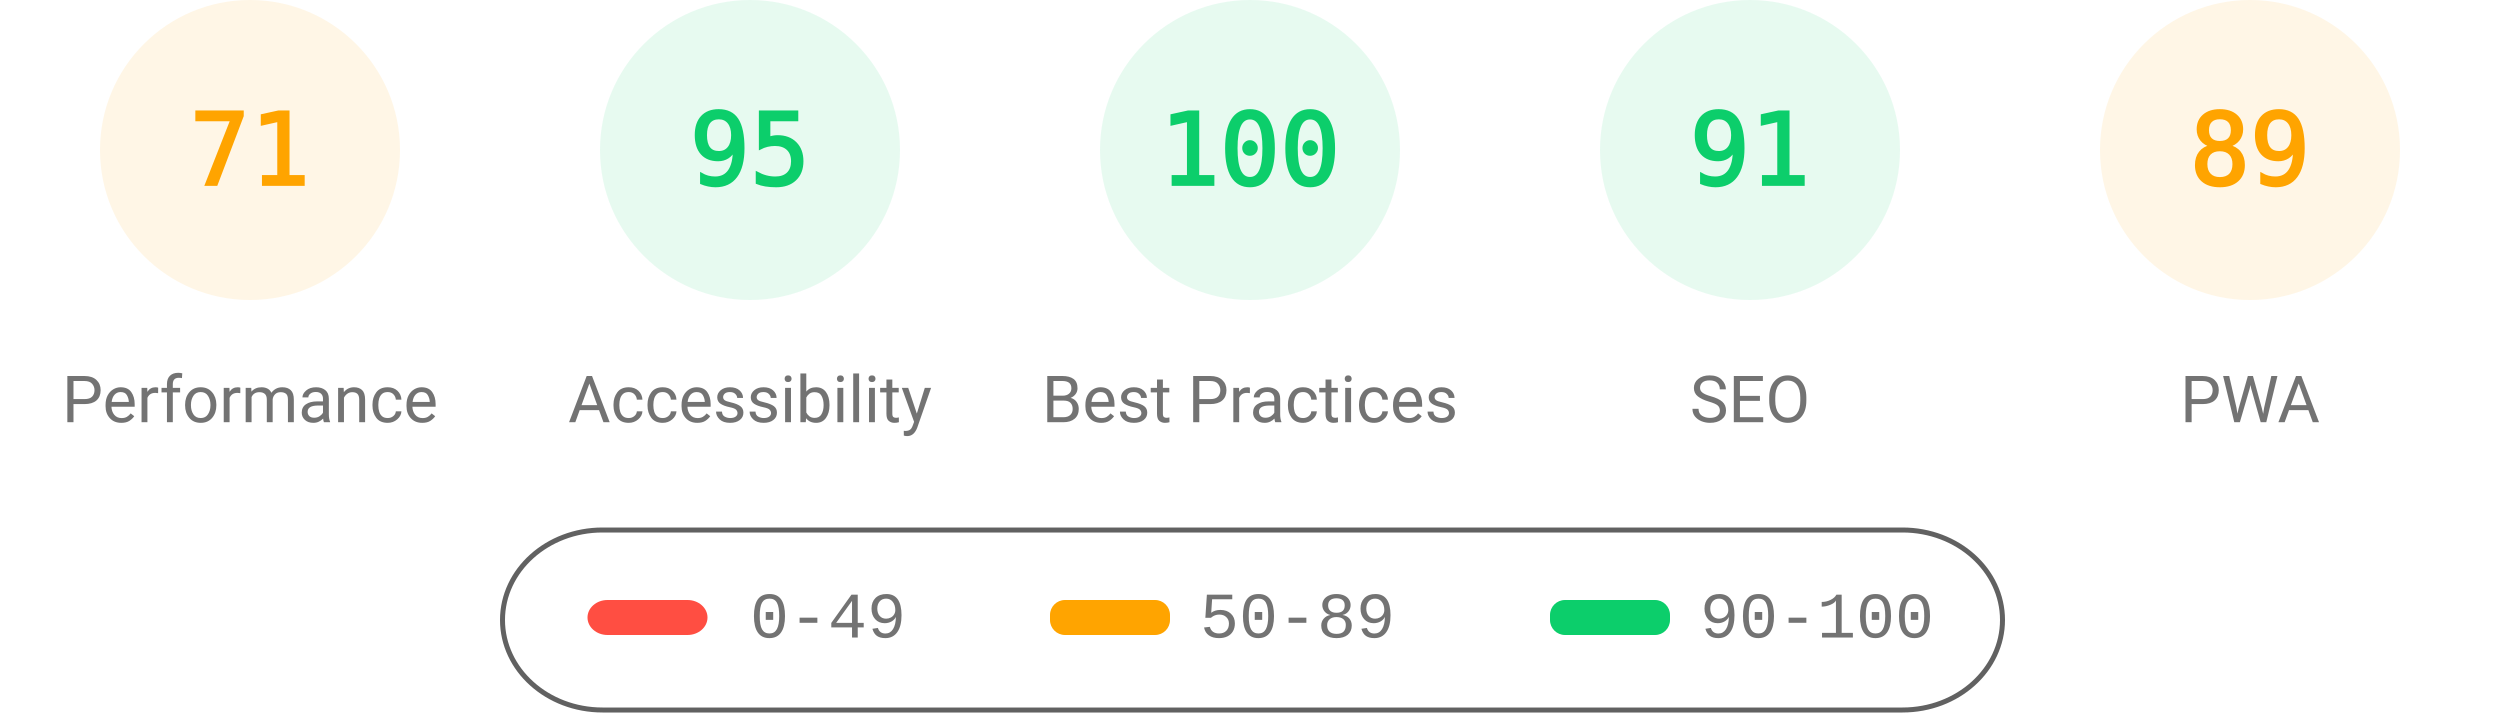
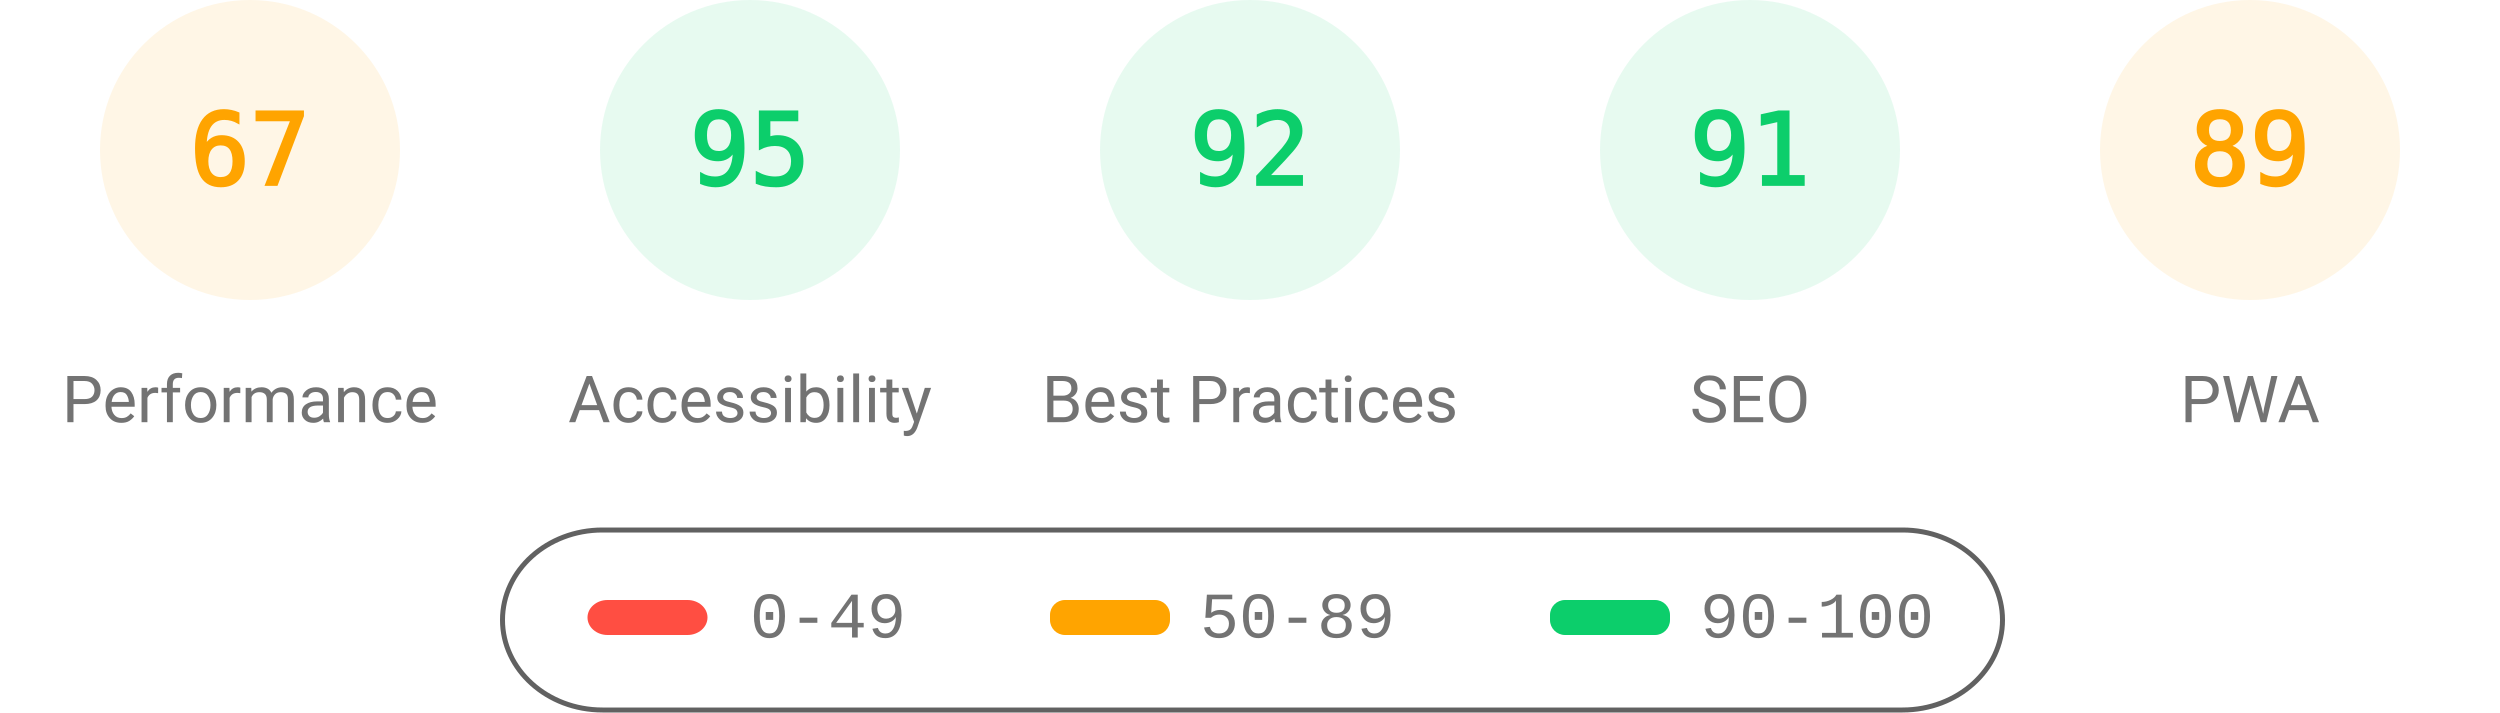
<svg xmlns="http://www.w3.org/2000/svg" fill="none" width="1000" height="285">
  <style>.gauge-base{opacity:.1}.gauge-arc{fill:none;animation-delay:250ms;stroke-linecap:round;transform:rotate(-90deg);transform-origin:100px 60px;animation:load-gauge 1s ease forwards}.guage-text{font-size:40px;font-family:monospace;text-align:center}.guage-red{color:#ff4e42;fill:#ff4e42;stroke:#ff4e42}.guage-orange{color:#ffa400;fill:#ffa400;stroke:#ffa400}.guage-green{color:#0cce6b;fill:#0cce6b;stroke:#0cce6b}.guage-undefined{color:#5c5c5c;fill:#5c5c5c;stroke:#5c5c5c}.guage-title{color:#737373;fill:#737373;stroke:none;font-size:26px;line-height:26px;font-family:Roboto,Halvetica,Arial,sans-serif}@keyframes load-gauge{from{stroke-dasharray:0 352.858}}</style>
  <svg class="guage-div guage-perf guage-orange" viewBox="0 0 200 200" width="200" height="200">
    <circle class="gauge-base" r="56" cx="100" cy="60" stroke-width="8" />
-     <circle class="gauge-arc guage-arc-1" r="56" cx="100" cy="60" stroke-width="8" style="stroke-dasharray:249.819,351.858" />
-     <text class="guage-text" x="100" y="60" alignment-baseline="central" dominant-baseline="central" text-anchor="middle">71</text>
+     <circle class="gauge-arc guage-arc-1" r="56" cx="100" cy="60" stroke-width="8" style="stroke-dasharray:235.745,351.858" />
+     <text class="guage-text" x="100" y="60" alignment-baseline="central" dominant-baseline="central" text-anchor="middle">67</text>
    <text class="guage-title" x="100" y="160" alignment-baseline="central" dominant-baseline="central" text-anchor="middle">Performance</text>
  </svg>
  <svg class="guage-div guage-acc guage-green" viewBox="0 0 200 200" width="200" height="200" x="200">
    <circle class="gauge-base" r="56" cx="100" cy="60" stroke-width="8" />
    <circle class="gauge-arc guage-arc-2" r="56" cx="100" cy="60" stroke-width="8" style="stroke-dasharray:334.265,351.858" />
    <text class="guage-text" x="100" y="60" alignment-baseline="central" dominant-baseline="central" text-anchor="middle">95</text>
    <text class="guage-title" x="100" y="160" alignment-baseline="central" dominant-baseline="central" text-anchor="middle">Accessibility</text>
  </svg>
  <svg class="guage-div guage-best guage-green" viewBox="0 0 200 200" width="200" height="200" x="400">
    <circle class="gauge-base" r="56" cx="100" cy="60" stroke-width="8" />
-     <circle class="gauge-arc guage-arc-3" r="56" cx="100" cy="60" stroke-width="8" style="stroke-dasharray:351.858,351.858" />
-     <text class="guage-text" x="100" y="60" alignment-baseline="central" dominant-baseline="central" text-anchor="middle">100</text>
+     <circle class="gauge-arc guage-arc-3" r="56" cx="100" cy="60" stroke-width="8" style="stroke-dasharray:323.709,351.858" />
+     <text class="guage-text" x="100" y="60" alignment-baseline="central" dominant-baseline="central" text-anchor="middle">92</text>
    <text class="guage-title" x="100" y="160" alignment-baseline="central" dominant-baseline="central" text-anchor="middle">Best Practices</text>
  </svg>
  <svg class="guage-div guage-seo guage-green" viewBox="0 0 200 200" width="200" height="200" x="600">
    <circle class="gauge-base" r="56" cx="100" cy="60" stroke-width="8" />
    <circle class="gauge-arc guage-arc-4" r="56" cx="100" cy="60" stroke-width="8" style="stroke-dasharray:320.191,351.858" />
    <text class="guage-text" x="100" y="60" alignment-baseline="central" dominant-baseline="central" text-anchor="middle">91</text>
    <text class="guage-title" x="100" y="160" alignment-baseline="central" dominant-baseline="central" text-anchor="middle">SEO</text>
  </svg>
  <svg class="guage-div guage-pwa guage-orange" viewBox="0 0 200 200" width="200" height="200" x="800">
    <circle class="gauge-base" r="56" cx="100" cy="60" stroke-width="8" />
    <circle class="gauge-arc guage-arc-4" r="56" cx="100" cy="60" stroke-width="8" style="stroke-dasharray:313.154,351.858" />
    <text class="guage-text" x="100" y="60" alignment-baseline="central" dominant-baseline="central" text-anchor="middle">89</text>
    <text class="guage-title" x="100" y="160" alignment-baseline="central" dominant-baseline="central" text-anchor="middle">PWA</text>
  </svg>
  <svg width="604" height="76" x="200" y="210">
    <path fill="none" id="canvas_background" d="M-1-1h604v80H-1z" />
    <rect fill-opacity="0" stroke="#616161" stroke-width="2" rx="40" id="svg_2" height="72" width="600" y="2" x="1" fill="#000" />
    <rect stroke="#000" rx="8" id="svg_3" height="14" width="48" y="30" x="35" stroke-opacity="null" stroke-width="0" fill="#ff4e42" />
    <rect stroke="#000" rx="6" id="svg_4" height="14" width="48" y="30" x="220" stroke-opacity="null" stroke-width="0" fill="#ffa400" />
    <rect stroke="#000" rx="6" id="svg_5" height="14" width="48" y="30" x="420" stroke-opacity="null" stroke-width="0" fill="#0cce6b" />
    <text xml:space="preserve" text-anchor="start" font-family="'Courier New', Courier, monospace" font-size="26" id="svg_6" y="45" x="100" stroke-opacity="null" stroke-width="0" stroke="#000" fill="#737373">0-49</text>
    <text xml:space="preserve" text-anchor="start" font-family="'Courier New', Courier, monospace" font-size="26" id="svg_7" y="45" x="280" stroke-opacity="null" stroke-width="0" stroke="#000" fill="#737373">50-89</text>
    <text xml:space="preserve" text-anchor="start" font-family="'Courier New', Courier, monospace" font-size="26" id="svg_8" y="45" x="480" stroke-opacity="null" stroke-width="0" stroke="#000" fill="#737373">90-100</text>
  </svg>
</svg>
